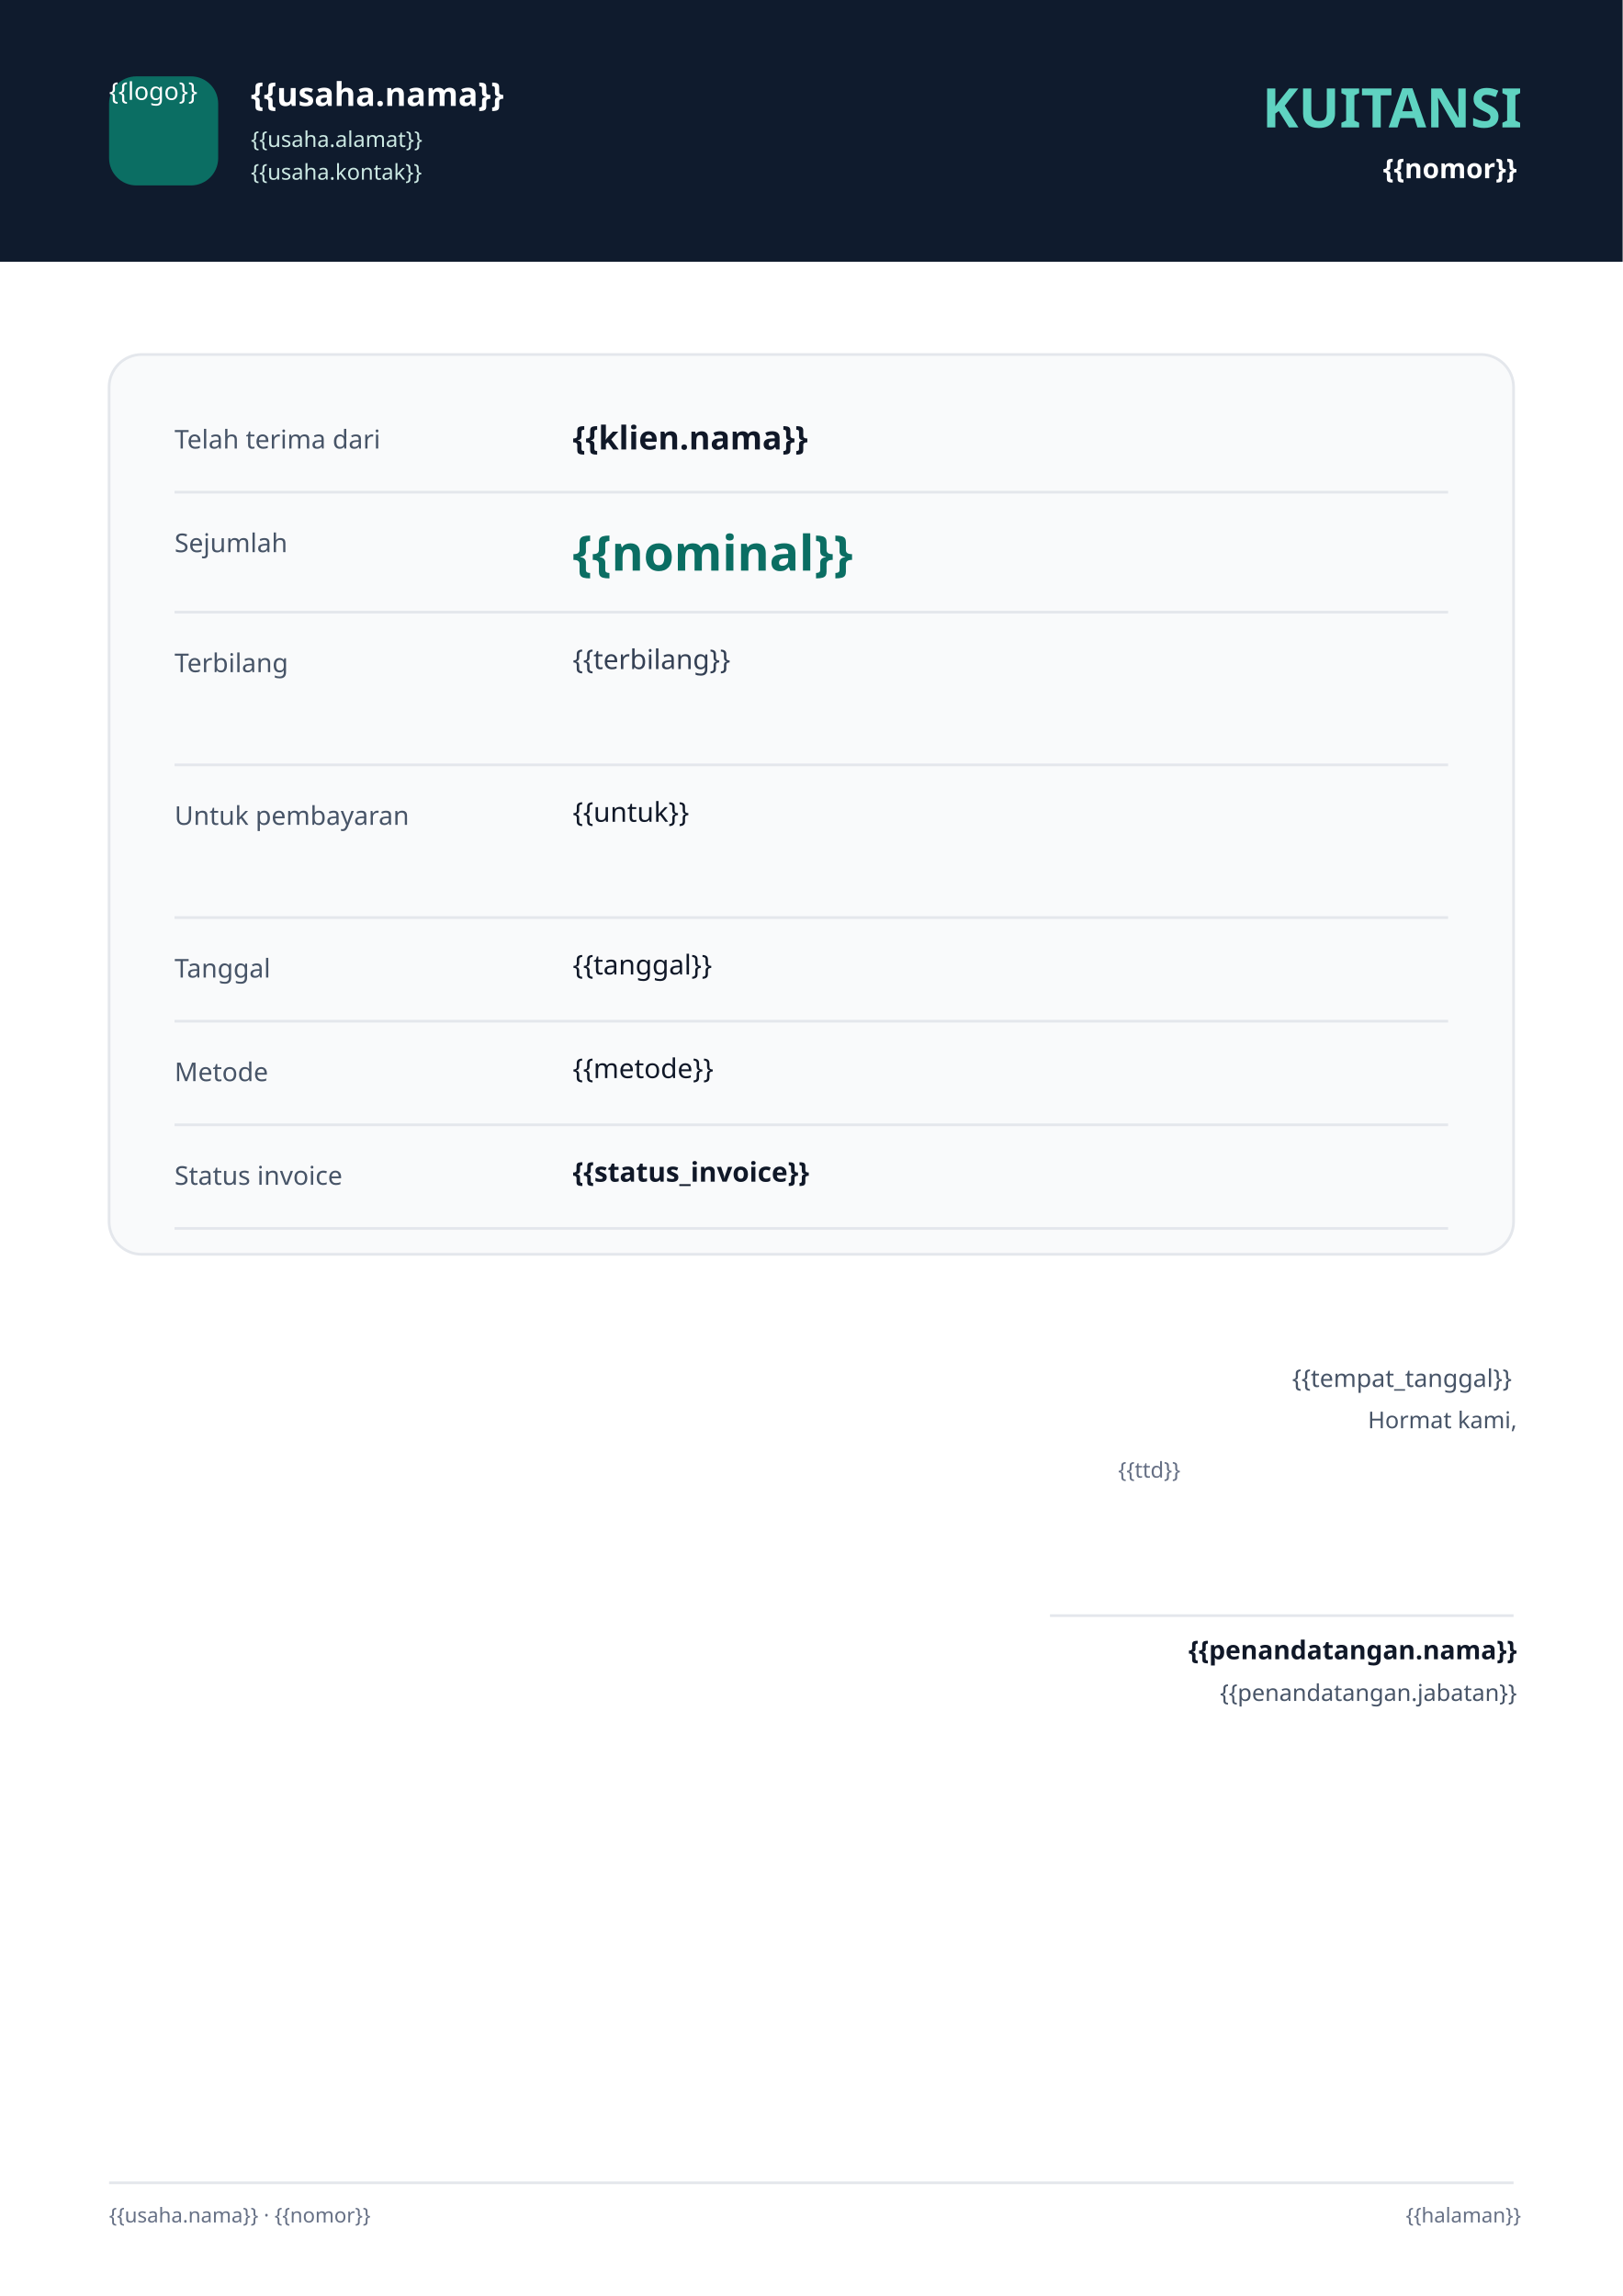
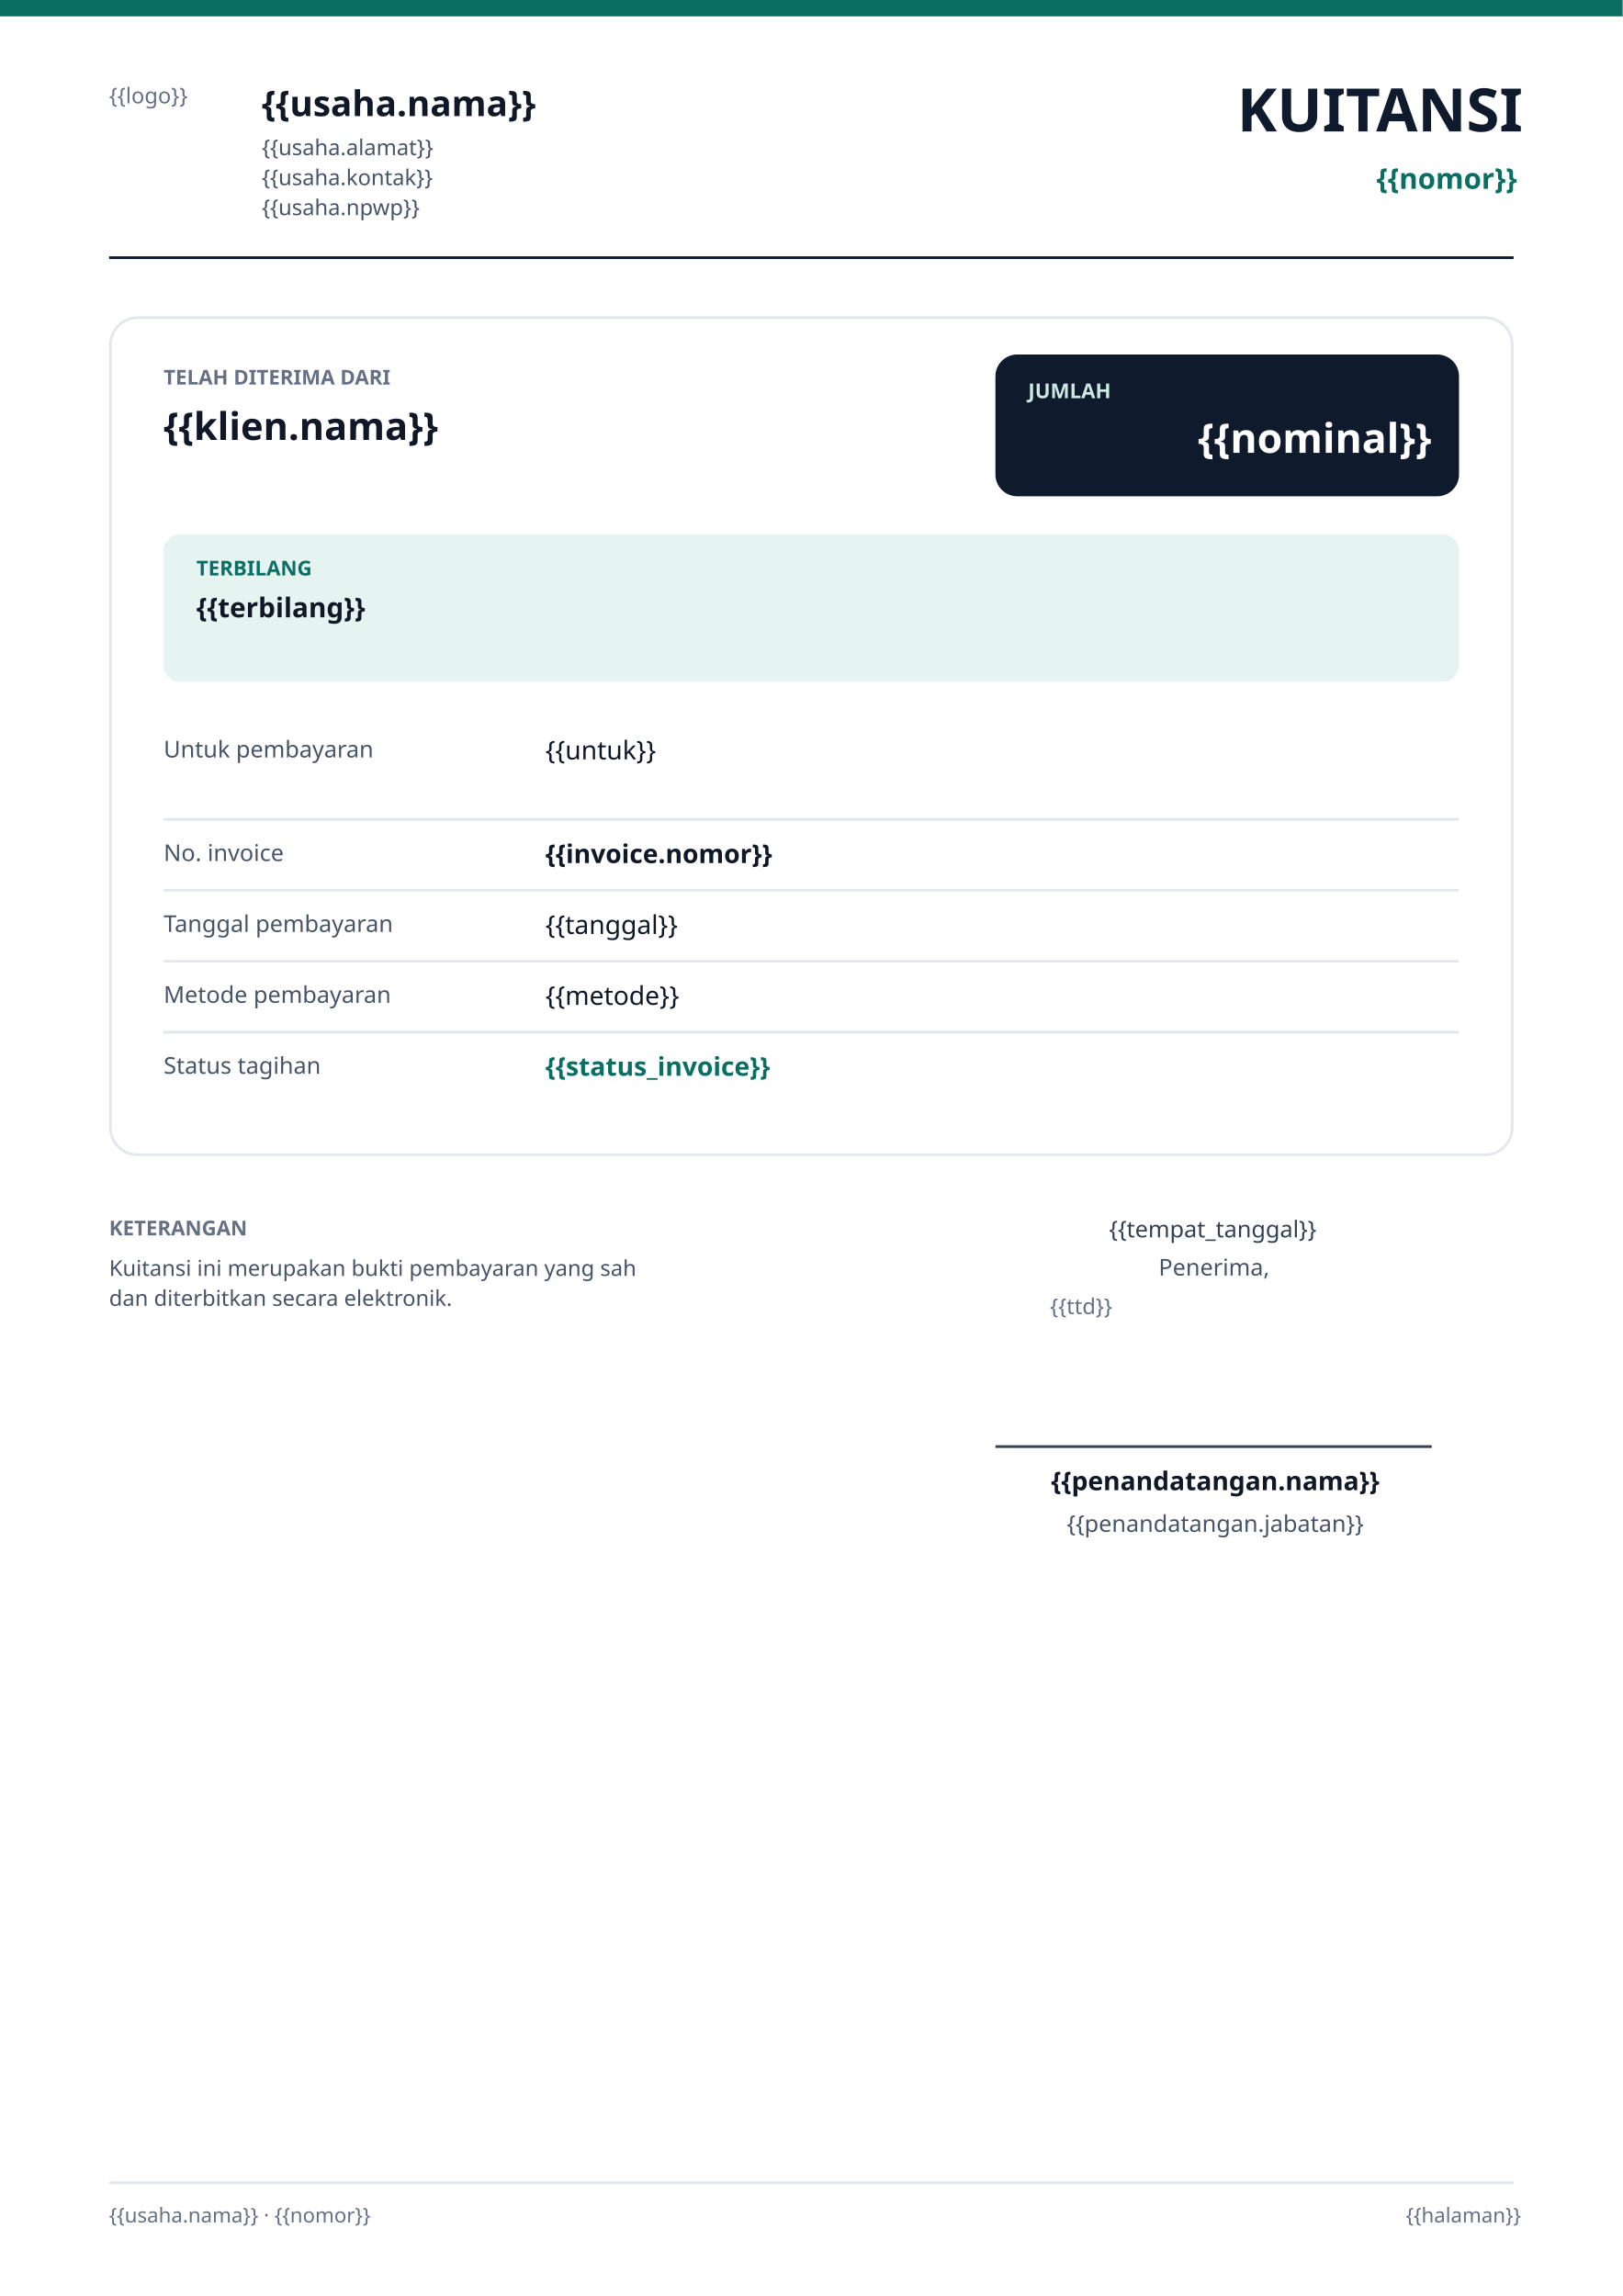
<svg xmlns="http://www.w3.org/2000/svg" width="595" height="842" viewBox="0 0 595 842" fill="none" version="1.1">
  <g id="shape-1">
    <defs>
-       <clipPath id="frame-clip-cb7d22d6-b068-8070-8008-fd6327b40c2f-render-1" class="frame-clip frame-clip-def">
-         <rect x="0" y="0" width="594.99" height="842" />
+       <clipPath id="frame-clip-36c5a741-929d-80ab-8008-fde5e43d7b4e-render-1" class="frame-clip frame-clip-def">
+         <rect rx="0" ry="0" x="0" y="0" width="595" height="842" />
      </clipPath>
    </defs>
-     <g clip-path="url(#frame-clip-cb7d22d6-b068-8070-8008-fd6327b40c2f-render-1)" fill="none">
-       <rect width="594.99" height="842" x="0" style="fill: rgb(255, 255, 255); " y="0" />
-       <g id="shape-2">
-         <g fill="none">
-           <rect width="594.99" height="95.99" x="0" style="fill: rgb(15, 27, 45); " y="0" />
-           <g id="shape-3">
-             <g fill="none">
-               <rect width="40" height="40" x="40" style="fill: rgb(11, 110, 99); " ry="10" rx="10" y="28" />
-               <g />
+     <g>
+       <g>
+         <g>
+           <g clip-path="url(#frame-clip-36c5a741-929d-80ab-8008-fde5e43d7b4e-render-1)" fill="none">
+             <g>
+               <rect width="595" height="842" x="0" style="fill: rgb(255, 255, 255);" ry="0" rx="0" y="0" />
            </g>
-           </g>
-           <g id="shape-4">
-             <g class="text-container" x="39.99" y="28" width="39.99" height="39.99">
-               <text x="40" y="39.27" dominant-baseline="ideographic" textLength="31.21" style="font-family: &quot;Plus Jakarta Sans&quot;; font-weight: 400; font-size: 9px; fill: rgb(255, 255, 255); ">{{logo}}</text>
-             </g>
-           </g>
-           <g id="shape-5">
-             <g class="text-container" x="91.99" y="27.99" width="259.99" height="15.99">
-               <text x="91.99" y="42.35" dominant-baseline="ideographic" textLength="92.17" style="font-family: &quot;Plus Jakarta Sans&quot;; font-weight: 800; font-size: 12px; fill: rgb(255, 255, 255); ">{{usaha.nama}}</text>
-             </g>
-           </g>
-           <g id="shape-6">
-             <g class="text-container" x="92" y="46" width="260" height="10">
-               <text x="92" y="56.23" dominant-baseline="ideographic" textLength="60.67" style="font-family: &quot;Plus Jakarta Sans&quot;; font-weight: 400; font-size: 8px; fill: rgb(204, 233, 227); ">{{usaha.alamat}}</text>
-             </g>
-           </g>
-           <g id="shape-7">
-             <g class="text-container" x="92" y="58" width="260" height="10">
-               <text x="92" y="68.23" dominant-baseline="ideographic" textLength="60.93" style="font-family: &quot;Plus Jakarta Sans&quot;; font-weight: 400; font-size: 8px; fill: rgb(204, 233, 227); ">{{usaha.kontak}}</text>
-             </g>
-           </g>
-         </g>
-       </g>
-       <g id="shape-8">
-         <g class="text-container" x="355" y="28" width="199.99" height="24">
-           <text x="462.83" y="52.59" dominant-baseline="ideographic" textLength="92.16" style="font-family: &quot;Plus Jakarta Sans&quot;; font-weight: 800; font-size: 20px; fill: rgb(95, 211, 193); ">KUITANSI</text>
-         </g>
-       </g>
-       <g id="shape-9">
-         <g class="text-container" x="355" y="56" width="199.99" height="12">
-           <text x="507.13" y="68.30" dominant-baseline="ideographic" textLength="47.86" style="font-family: &quot;Plus Jakarta Sans&quot;; font-weight: 700; font-size: 10px; fill: rgb(255, 255, 255); ">{{nomor}}</text>
-         </g>
-       </g>
-       <g id="shape-10">
-         <g fill="none">
-           <rect width="515" height="329.99" x="40" style="fill: rgb(249, 250, 251); " ry="12" rx="12" y="130" />
-           <g id="shape-11">
-             <g class="text-container" x="64" y="156" width="72.99" height="11">
-               <text x="64" y="167.27" dominant-baseline="ideographic" textLength="72.27" style="font-family: &quot;Plus Jakarta Sans&quot;; font-weight: 400; font-size: 9.5px; fill: rgb(71, 84, 103); ">Telah terima dari</text>
-             </g>
-           </g>
-           <g id="shape-12">
-             <g class="text-container" x="209.99" y="153.99" width="324.99" height="15.99">
-               <text x="209.99" y="168.35" dominant-baseline="ideographic" textLength="85.42" style="font-family: &quot;Plus Jakarta Sans&quot;; font-weight: 800; font-size: 12px; fill: rgb(16, 24, 40); ">{{klien.nama}}</text>
-             </g>
-           </g>
-           <g id="shape-13">
-             <rect x="64" y="180" width="467" height="0.99" style="fill: rgb(228, 231, 236); " />
-           </g>
-           <g id="shape-14">
-             <g class="text-container" x="64" y="194" width="42" height="11">
-               <text x="64" y="205.27" dominant-baseline="ideographic" textLength="41.28" style="font-family: &quot;Plus Jakarta Sans&quot;; font-weight: 400; font-size: 9.5px; fill: rgb(71, 84, 103); ">Sejumlah</text>
-             </g>
-           </g>
-           <g id="shape-15">
-             <g class="text-container" x="210" y="192" width="324.99" height="22">
-               <text x="210" y="214.54" dominant-baseline="ideographic" textLength="100.45" style="font-family: &quot;Plus Jakarta Sans&quot;; font-weight: 800; font-size: 18px; fill: rgb(11, 110, 99); ">{{nominal}}</text>
-             </g>
-           </g>
-           <g id="shape-16">
-             <rect x="64" y="224" width="467" height="0.99" style="fill: rgb(228, 231, 236); " />
-           </g>
-           <g id="shape-17">
-             <g class="text-container" x="64" y="238" width="42" height="11">
-               <text x="64" y="249.27" dominant-baseline="ideographic" textLength="41.10" style="font-family: &quot;Plus Jakarta Sans&quot;; font-weight: 400; font-size: 9.5px; fill: rgb(71, 84, 103); ">Terbilang</text>
-             </g>
-           </g>
-           <g id="shape-18">
-             <g class="text-container" x="209.99" y="235.99" width="324.99" height="33.99">
-               <text x="209.99" y="248.29" dominant-baseline="ideographic" textLength="55.20" style="font-family: &quot;Plus Jakarta Sans&quot;; font-weight: 400; font-size: 10px; fill: rgb(52, 64, 84); ">{{terbilang}}</text>
-             </g>
-           </g>
-           <g id="shape-19">
-             <rect x="64" y="280" width="467" height="0.99" style="fill: rgb(228, 231, 236); " />
-           </g>
-           <g id="shape-20">
-             <g class="text-container" x="64" y="294" width="86" height="11">
-               <text x="64" y="305.27" dominant-baseline="ideographic" textLength="85.04" style="font-family: &quot;Plus Jakarta Sans&quot;; font-weight: 400; font-size: 9.5px; fill: rgb(71, 84, 103); ">Untuk pembayaran</text>
-             </g>
-           </g>
-           <g id="shape-21">
-             <g class="text-container" x="210" y="291.99" width="325" height="33.99">
-               <text x="210" y="304.29" dominant-baseline="ideographic" textLength="39.22" style="font-family: &quot;Plus Jakarta Sans&quot;; font-weight: 400; font-size: 10px; fill: rgb(16, 24, 40); ">{{untuk}}</text>
-             </g>
-           </g>
-           <g id="shape-22">
-             <rect x="64" y="336" width="467" height="0.99" style="fill: rgb(228, 231, 236); " />
-           </g>
-           <g id="shape-23">
-             <g class="text-container" x="64" y="350" width="36" height="11">
-               <text x="64" y="361.27" dominant-baseline="ideographic" textLength="35.35" style="font-family: &quot;Plus Jakarta Sans&quot;; font-weight: 400; font-size: 9.5px; fill: rgb(71, 84, 103); ">Tanggal</text>
-             </g>
-           </g>
-           <g id="shape-24">
-             <g class="text-container" x="210" y="347.99" width="325" height="15.99">
-               <text x="210" y="360.29" dominant-baseline="ideographic" textLength="49.16" style="font-family: &quot;Plus Jakarta Sans&quot;; font-weight: 400; font-size: 10px; fill: rgb(16, 24, 40); ">{{tanggal}}</text>
-             </g>
-           </g>
-           <g id="shape-25">
-             <rect x="64" y="374" width="467" height="0.99" style="fill: rgb(228, 231, 236); " />
-           </g>
-           <g id="shape-26">
-             <g class="text-container" x="64" y="388" width="36" height="11">
-               <text x="64" y="399.27" dominant-baseline="ideographic" textLength="35.68" style="font-family: &quot;Plus Jakarta Sans&quot;; font-weight: 400; font-size: 9.5px; fill: rgb(71, 84, 103); ">Metode</text>
-             </g>
-           </g>
-           <g id="shape-27">
-             <g class="text-container" x="209.99" y="385.99" width="324.99" height="15.99">
-               <text x="209.99" y="398.29" dominant-baseline="ideographic" textLength="50.95" style="font-family: &quot;Plus Jakarta Sans&quot;; font-weight: 400; font-size: 10px; fill: rgb(16, 24, 40); ">{{metode}}</text>
-             </g>
-           </g>
-           <g id="shape-28">
-             <rect x="64" y="412" width="467" height="0.99" style="fill: rgb(228, 231, 236); " />
-           </g>
-           <g id="shape-29">
-             <g class="text-container" x="64" y="426" width="63" height="11">
-               <text x="64" y="437.27" dominant-baseline="ideographic" textLength="62.93" style="font-family: &quot;Plus Jakarta Sans&quot;; font-weight: 400; font-size: 9.5px; fill: rgb(71, 84, 103); ">Status invoice</text>
-             </g>
-           </g>
-           <g id="shape-30">
-             <g class="text-container" x="209.99" y="423.99" width="325" height="15.99">
-               <text x="210" y="436.29" dominant-baseline="ideographic" textLength="87.84" style="font-family: &quot;Plus Jakarta Sans&quot;; font-weight: 700; font-size: 10px; fill: rgb(16, 24, 40); ">{{status_invoice}}</text>
-             </g>
-           </g>
-           <g id="shape-31">
-             <rect x="64" y="450" width="467" height="0.99" style="fill: rgb(228, 231, 236); " />
-           </g>
-         </g>
-         <defs>
-           <clipPath id="inner-stroke-render-10-cb7d22d6-b068-8070-8008-fd632809fe4b-0">
-             <use href="#stroke-shape-render-10-cb7d22d6-b068-8070-8008-fd632809fe4b-0" />
-           </clipPath>
-         </defs>
-         <rect width="515" height="329.99" x="40" style="fill: none; stroke-width: 1; stroke: rgb(228, 231, 236);" ry="12" rx="12" y="130" />
-       </g>
-       <g id="shape-32">
-         <g fill="none">
-           <rect x="385" y="500" width="170" height="150" />
-           <g id="shape-33">
-             <g class="text-container" x="385" y="500" width="169.99" height="11">
-               <text x="473.80" y="511.26" dominant-baseline="ideographic" textLength="81.19" style="font-family: &quot;Plus Jakarta Sans&quot;; font-weight: 400; font-size: 9px; fill: rgb(71, 84, 103); ">{{tempat_tanggal}}</text>
-             </g>
-           </g>
-           <g id="shape-34">
-             <g class="text-container" x="384.99" y="516" width="169.99" height="10">
-               <text x="501.58" y="526.26" dominant-baseline="ideographic" textLength="53.41" style="font-family: &quot;Plus Jakarta Sans&quot;; font-weight: 400; font-size: 8.5px; fill: rgb(71, 84, 103); ">Hormat kami,</text>
-             </g>
-           </g>
-           <g id="shape-35">
-             <g class="text-container" x="409.99" y="534" width="120" height="50">
-               <text x="409.99" y="544.23" dominant-baseline="ideographic" textLength="21.53" style="font-family: &quot;Plus Jakarta Sans&quot;; font-weight: 400; font-size: 8px; fill: rgb(102, 112, 133); ">{{ttd}}</text>
-             </g>
-           </g>
-           <g id="shape-36">
-             <rect x="385" y="592" width="170" height="0.99" style="fill: rgb(228, 231, 236); " />
-           </g>
-           <g id="shape-37">
-             <g class="text-container" x="385" y="600" width="170" height="11">
-               <text x="435.81" y="611.28" dominant-baseline="ideographic" textLength="119.18" style="font-family: &quot;Plus Jakarta Sans&quot;; font-weight: 800; font-size: 9.5px; fill: rgb(16, 24, 40); ">{{penandatangan.nama}}</text>
-             </g>
-           </g>
-           <g id="shape-38">
-             <g class="text-container" x="385" y="616" width="170" height="10">
-               <text x="447.34" y="626.26" dominant-baseline="ideographic" textLength="107.66" style="font-family: &quot;Plus Jakarta Sans&quot;; font-weight: 400; font-size: 8.5px; fill: rgb(71, 84, 103); ">{{penandatangan.jabatan}}</text>
-             </g>
-           </g>
-         </g>
-       </g>
-       <g id="shape-39">
-         <g fill="none">
-           <rect x="40" y="800" width="515" height="20" />
-           <g id="shape-40">
-             <rect x="40" y="800" width="515" height="0.99" style="fill: rgb(228, 231, 236); " />
-           </g>
-           <g id="shape-41">
-             <g class="text-container" x="40" y="807.99" width="380" height="9.99">
-               <text x="40" y="817.22" dominant-baseline="ideographic" textLength="90.01" style="font-family: &quot;Plus Jakarta Sans&quot;; font-weight: 400; font-size: 7.5px; fill: rgb(102, 112, 133); ">{{usaha.nama}} · {{nomor}}</text>
-             </g>
-           </g>
-           <g id="shape-42">
-             <g class="text-container" x="435" y="808" width="120" height="9">
-               <text x="515.5" y="817.22" dominant-baseline="ideographic" textLength="39.5" style="font-family: &quot;Plus Jakarta Sans&quot;; font-weight: 400; font-size: 7.5px; fill: rgb(102, 112, 133); ">{{halaman}}</text>
+             <g>
+               <g id="shape-2">
+                 <g>
+                   <g>
+                     <g>
+                       <g fill="none">
+                         <g>
+                           <rect rx="0" ry="0" x="0" y="0" width="595" height="100" />
+                         </g>
+                         <g>
+                           <g id="shape-3">
+                             <g>
+                               <rect rx="0" ry="0" x="0" y="0" width="595" height="6" style="fill: rgb(11, 110, 99);" />
+                             </g>
+                           </g>
+                           <g id="shape-4">
+                             <g class="text-container" x="40" y="30" width="44" height="44" rx="0" ry="0">
+                               <g>
+                                 <text x="40" y="40.24" dominant-baseline="ideographic" textLength="27.75" lengthAdjust="spacingAndGlyphs" style="font-family: &quot;Plus Jakarta Sans&quot;; font-weight: 400; font-size: 8px; fill: rgb(102, 112, 133);">{{logo}}</text>
+                               </g>
+                             </g>
+                           </g>
+                           <g id="shape-5">
+                             <g class="text-container" x="96" y="30" width="250" height="16" rx="0" ry="0">
+                               <g>
+                                 <text x="96" y="46.39" dominant-baseline="ideographic" textLength="99.85" lengthAdjust="spacingAndGlyphs" style="font-family: &quot;Plus Jakarta Sans&quot;; font-weight: 800; font-size: 13px; fill: rgb(16, 24, 40);">{{usaha.nama}}</text>
+                               </g>
+                             </g>
+                           </g>
+                           <g id="shape-6">
+                             <g class="text-container" x="96" y="49" width="250" height="10" rx="0" ry="0">
+                               <g>
+                                 <text x="96" y="59.24" dominant-baseline="ideographic" textLength="60.67" lengthAdjust="spacingAndGlyphs" style="font-family: &quot;Plus Jakarta Sans&quot;; font-weight: 400; font-size: 8px; fill: rgb(71, 84, 103);">{{usaha.alamat}}</text>
+                               </g>
+                             </g>
+                           </g>
+                           <g id="shape-7">
+                             <g class="text-container" x="96" y="60" width="250" height="10" rx="0" ry="0">
+                               <g>
+                                 <text x="96" y="70.24" dominant-baseline="ideographic" textLength="60.94" lengthAdjust="spacingAndGlyphs" style="font-family: &quot;Plus Jakarta Sans&quot;; font-weight: 400; font-size: 8px; fill: rgb(71, 84, 103);">{{usaha.kontak}}</text>
+                               </g>
+                             </g>
+                           </g>
+                           <g id="shape-8">
+                             <g class="text-container" x="96" y="71" width="250" height="10" rx="0" ry="0">
+                               <g>
+                                 <text x="96" y="81.24" dominant-baseline="ideographic" textLength="56.38" lengthAdjust="spacingAndGlyphs" style="font-family: &quot;Plus Jakarta Sans&quot;; font-weight: 400; font-size: 8px; fill: rgb(71, 84, 103);">{{usaha.npwp}}</text>
+                               </g>
+                             </g>
+                           </g>
+                           <g id="shape-9">
+                             <g>
+                               <rect rx="0" ry="0" x="40" y="94" width="515" height="1" style="fill: rgb(15, 27, 45);" />
+                             </g>
+                           </g>
+                         </g>
+                       </g>
+                     </g>
+                   </g>
+                 </g>
+               </g>
+               <g id="shape-10">
+                 <g class="text-container" x="355" y="28" width="200" height="28" rx="0" ry="0">
+                   <g>
+                     <text x="453.62" y="54.66" dominant-baseline="ideographic" textLength="101.38" lengthAdjust="spacingAndGlyphs" style="font-family: &quot;Plus Jakarta Sans&quot;; font-weight: 800; font-size: 22px; fill: rgb(15, 27, 45);">KUITANSI</text>
+                   </g>
+                 </g>
+               </g>
+               <g id="shape-11">
+                 <g class="text-container" x="355" y="59" width="200" height="13" rx="0" ry="0">
+                   <g>
+                     <text x="504.74" y="72.32" dominant-baseline="ideographic" textLength="50.26" lengthAdjust="spacingAndGlyphs" style="font-family: &quot;Plus Jakarta Sans&quot;; font-weight: 700; font-size: 10.5px; fill: rgb(11, 110, 99);">{{nomor}}</text>
+                   </g>
+                 </g>
+               </g>
+               <g id="shape-12">
+                 <g>
+                   <g>
+                     <g>
+                       <g fill="none">
+                         <g>
+                           <rect rx="10" ry="10" x="40" y="116" width="515" height="308" />
+                         </g>
+                         <g>
+                           <g id="shape-13">
+                             <g class="text-container" x="60" y="134" width="200" height="9" rx="0" ry="0">
+                               <g>
+                                 <text x="60" y="143.23" dominant-baseline="ideographic" textLength="79.08" lengthAdjust="spacingAndGlyphs" style="font-family: &quot;Plus Jakarta Sans&quot;; font-weight: 700; font-size: 7.5px; fill: rgb(102, 112, 133);">TELAH DITERIMA DARI</text>
+                               </g>
+                             </g>
+                           </g>
+                           <g id="shape-14">
+                             <g class="text-container" x="60" y="148" width="290" height="18" rx="0" ry="0">
+                               <g>
+                                 <text x="60" y="165.42" dominant-baseline="ideographic" textLength="99.65" lengthAdjust="spacingAndGlyphs" style="font-family: &quot;Plus Jakarta Sans&quot;; font-weight: 800; font-size: 14px; fill: rgb(16, 24, 40);">{{klien.nama}}</text>
+                               </g>
+                             </g>
+                           </g>
+                           <g id="shape-15">
+                             <g>
+                               <g>
+                                 <g>
+                                   <g fill="none">
+                                     <g>
+                                       <rect width="170" height="52" x="365" style="fill: rgb(15, 27, 45);" ry="8" rx="8" y="130" />
+                                     </g>
+                                     <g>
+                                       <g id="shape-16">
+                                         <g class="text-container" x="377" y="139" width="100" height="9" rx="0" ry="0">
+                                           <g>
+                                             <text x="377" y="148.23" dominant-baseline="ideographic" textLength="29.94" lengthAdjust="spacingAndGlyphs" style="font-family: &quot;Plus Jakarta Sans&quot;; font-weight: 700; font-size: 7.5px; fill: rgb(204, 233, 227);">JUMLAH</text>
+                                           </g>
+                                         </g>
+                                       </g>
+                                       <g id="shape-17">
+                                         <g class="text-container" x="377" y="152" width="146" height="20" rx="0" ry="0">
+                                           <g>
+                                             <text x="439.28" y="170.45" dominant-baseline="ideographic" textLength="83.72" lengthAdjust="spacingAndGlyphs" style="font-family: &quot;Plus Jakarta Sans&quot;; font-weight: 800; font-size: 15px; fill: rgb(255, 255, 255);">{{nominal}}</text>
+                                           </g>
+                                         </g>
+                                       </g>
+                                     </g>
+                                   </g>
+                                 </g>
+                               </g>
+                             </g>
+                           </g>
+                           <g id="shape-18">
+                             <g>
+                               <g>
+                                 <g>
+                                   <g fill="none">
+                                     <g>
+                                       <rect width="475" height="54" x="60" style="fill: rgb(230, 244, 241);" ry="6" rx="6" y="196" />
+                                     </g>
+                                     <g>
+                                       <g id="shape-19">
+                                         <g class="text-container" x="72" y="204" width="100" height="9" rx="0" ry="0">
+                                           <g>
+                                             <text x="72" y="213.23" dominant-baseline="ideographic" textLength="41.79" lengthAdjust="spacingAndGlyphs" style="font-family: &quot;Plus Jakarta Sans&quot;; font-weight: 700; font-size: 7.5px; fill: rgb(11, 110, 99);">TERBILANG</text>
+                                           </g>
+                                         </g>
+                                       </g>
+                                       <g id="shape-20">
+                                         <g class="text-container" x="72" y="217" width="451" height="26" rx="0" ry="0">
+                                           <g>
+                                             <text x="72" y="229.3" dominant-baseline="ideographic" textLength="58.33" lengthAdjust="spacingAndGlyphs" style="font-family: &quot;Plus Jakarta Sans&quot;; font-weight: 600; font-size: 10px; fill: rgb(16, 24, 40);">{{terbilang}}</text>
+                                           </g>
+                                         </g>
+                                       </g>
+                                     </g>
+                                   </g>
+                                 </g>
+                               </g>
+                             </g>
+                           </g>
+                           <g id="shape-21">
+                             <g class="text-container" x="60" y="270" width="130" height="11" rx="0" ry="0">
+                               <g>
+                                 <text x="60" y="280.26" dominant-baseline="ideographic" textLength="76.09" lengthAdjust="spacingAndGlyphs" style="font-family: &quot;Plus Jakarta Sans&quot;; font-weight: 400; font-size: 8.5px; fill: rgb(71, 84, 103);">Untuk pembayaran</text>
+                               </g>
+                             </g>
+                           </g>
+                           <g id="shape-22">
+                             <g class="text-container" x="200" y="270" width="335" height="24" rx="0" ry="0">
+                               <g>
+                                 <text x="200" y="281.28" dominant-baseline="ideographic" textLength="37.27" lengthAdjust="spacingAndGlyphs" style="font-family: &quot;Plus Jakarta Sans&quot;; font-weight: 400; font-size: 9.5px; fill: rgb(16, 24, 40);">{{untuk}}</text>
+                               </g>
+                             </g>
+                           </g>
+                           <g id="shape-23">
+                             <g>
+                               <rect rx="0" ry="0" x="60" y="300" width="475" height="1" style="fill: rgb(228, 231, 236);" />
+                             </g>
+                           </g>
+                           <g id="shape-24">
+                             <g class="text-container" x="60" y="308" width="130" height="11" rx="0" ry="0">
+                               <g>
+                                 <text x="60" y="318.26" dominant-baseline="ideographic" textLength="44.58" lengthAdjust="spacingAndGlyphs" style="font-family: &quot;Plus Jakarta Sans&quot;; font-weight: 400; font-size: 8.5px; fill: rgb(71, 84, 103);">No. invoice</text>
+                               </g>
+                             </g>
+                           </g>
+                           <g id="shape-25">
+                             <g class="text-container" x="200" y="308" width="335" height="12" rx="0" ry="0">
+                               <g>
+                                 <text x="200" y="319.28" dominant-baseline="ideographic" textLength="80.58" lengthAdjust="spacingAndGlyphs" style="font-family: &quot;Plus Jakarta Sans&quot;; font-weight: 600; font-size: 9.5px; fill: rgb(16, 24, 40);">{{invoice.nomor}}</text>
+                               </g>
+                             </g>
+                           </g>
+                           <g id="shape-26">
+                             <g>
+                               <rect rx="0" ry="0" x="60" y="326" width="475" height="1" style="fill: rgb(228, 231, 236);" />
+                             </g>
+                           </g>
+                           <g id="shape-27">
+                             <g class="text-container" x="60" y="334" width="130" height="11" rx="0" ry="0">
+                               <g>
+                                 <text x="60" y="344.26" dominant-baseline="ideographic" textLength="84.08" lengthAdjust="spacingAndGlyphs" style="font-family: &quot;Plus Jakarta Sans&quot;; font-weight: 400; font-size: 8.5px; fill: rgb(71, 84, 103);">Tanggal pembayaran</text>
+                               </g>
+                             </g>
+                           </g>
+                           <g id="shape-28">
+                             <g class="text-container" x="200" y="334" width="335" height="12" rx="0" ry="0">
+                               <g>
+                                 <text x="200" y="345.28" dominant-baseline="ideographic" textLength="46.7" lengthAdjust="spacingAndGlyphs" style="font-family: &quot;Plus Jakarta Sans&quot;; font-weight: 400; font-size: 9.5px; fill: rgb(16, 24, 40);">{{tanggal}}</text>
+                               </g>
+                             </g>
+                           </g>
+                           <g id="shape-29">
+                             <g>
+                               <rect rx="0" ry="0" x="60" y="352" width="475" height="1" style="fill: rgb(228, 231, 236);" />
+                             </g>
+                           </g>
+                           <g id="shape-30">
+                             <g class="text-container" x="60" y="360" width="130" height="11" rx="0" ry="0">
+                               <g>
+                                 <text x="60" y="370.26" dominant-baseline="ideographic" textLength="84.37" lengthAdjust="spacingAndGlyphs" style="font-family: &quot;Plus Jakarta Sans&quot;; font-weight: 400; font-size: 8.5px; fill: rgb(71, 84, 103);">Metode pembayaran</text>
+                               </g>
+                             </g>
+                           </g>
+                           <g id="shape-31">
+                             <g class="text-container" x="200" y="360" width="335" height="12" rx="0" ry="0">
+                               <g>
+                                 <text x="200" y="371.28" dominant-baseline="ideographic" textLength="48.41" lengthAdjust="spacingAndGlyphs" style="font-family: &quot;Plus Jakarta Sans&quot;; font-weight: 400; font-size: 9.5px; fill: rgb(16, 24, 40);">{{metode}}</text>
+                               </g>
+                             </g>
+                           </g>
+                           <g id="shape-32">
+                             <g>
+                               <rect rx="0" ry="0" x="60" y="378" width="475" height="1" style="fill: rgb(228, 231, 236);" />
+                             </g>
+                           </g>
+                           <g id="shape-33">
+                             <g class="text-container" x="60" y="386" width="130" height="11" rx="0" ry="0">
+                               <g>
+                                 <text x="60" y="396.26" dominant-baseline="ideographic" textLength="57.67" lengthAdjust="spacingAndGlyphs" style="font-family: &quot;Plus Jakarta Sans&quot;; font-weight: 400; font-size: 8.5px; fill: rgb(71, 84, 103);">Status tagihan</text>
+                               </g>
+                             </g>
+                           </g>
+                           <g id="shape-34">
+                             <g class="text-container" x="200" y="386" width="335" height="12" rx="0" ry="0">
+                               <g>
+                                 <text x="200" y="397.28" dominant-baseline="ideographic" textLength="83.46" lengthAdjust="spacingAndGlyphs" style="font-family: &quot;Plus Jakarta Sans&quot;; font-weight: 700; font-size: 9.5px; fill: rgb(11, 110, 99);">{{status_invoice}}</text>
+                               </g>
+                             </g>
+                           </g>
+                         </g>
+                       </g>
+                     </g>
+                     <g>
+                       <rect x="40.5" y="116.5" width="514" height="307" rx="10" ry="10" style="fill: none; stroke-width: 1; stroke: rgb(228, 231, 236);" />
+                     </g>
+                   </g>
+                 </g>
+               </g>
+               <g id="shape-35">
+                 <g>
+                   <g>
+                     <g>
+                       <g fill="none">
+                         <g>
+                           <rect rx="0" ry="0" x="40" y="446" width="270" height="44" />
+                         </g>
+                         <g>
+                           <g id="shape-36">
+                             <g class="text-container" x="40" y="446" width="100" height="9" rx="0" ry="0">
+                               <g>
+                                 <text x="40" y="455.23" dominant-baseline="ideographic" textLength="50.84" lengthAdjust="spacingAndGlyphs" style="font-family: &quot;Plus Jakarta Sans&quot;; font-weight: 700; font-size: 7.5px; fill: rgb(102, 112, 133);">KETERANGAN</text>
+                               </g>
+                             </g>
+                           </g>
+                           <g id="shape-37">
+                             <g class="text-container" x="40" y="460" width="270" height="10" rx="0" ry="0">
+                               <g>
+                                 <text x="40" y="470.24" dominant-baseline="ideographic" textLength="188.13" lengthAdjust="spacingAndGlyphs" style="font-family: &quot;Plus Jakarta Sans&quot;; font-weight: 400; font-size: 8px; fill: rgb(71, 84, 103);">Kuitansi ini merupakan bukti pembayaran yang sah</text>
+                               </g>
+                             </g>
+                           </g>
+                           <g id="shape-38">
+                             <g class="text-container" x="40" y="471" width="270" height="10" rx="0" ry="0">
+                               <g>
+                                 <text x="40" y="481.24" dominant-baseline="ideographic" textLength="125.89" lengthAdjust="spacingAndGlyphs" style="font-family: &quot;Plus Jakarta Sans&quot;; font-weight: 400; font-size: 8px; fill: rgb(71, 84, 103);">dan diterbitkan secara elektronik.</text>
+                               </g>
+                             </g>
+                           </g>
+                         </g>
+                       </g>
+                     </g>
+                   </g>
+                 </g>
+               </g>
+               <g id="shape-39">
+                 <g>
+                   <g>
+                     <g>
+                       <g fill="none">
+                         <g>
+                           <rect rx="0" ry="0" x="335" y="446" width="220" height="122" />
+                         </g>
+                         <g>
+                           <g id="shape-40">
+                             <g class="text-container" x="335" y="446" width="220" height="11" rx="0" ry="0">
+                               <g>
+                                 <text x="406.66" y="456.26" dominant-baseline="ideographic" textLength="76.68" lengthAdjust="spacingAndGlyphs" style="font-family: &quot;Plus Jakarta Sans&quot;; font-weight: 400; font-size: 8.5px; fill: rgb(52, 64, 84);">{{tempat_tanggal}}</text>
+                               </g>
+                             </g>
+                           </g>
+                           <g id="shape-41">
+                             <g class="text-container" x="335" y="460" width="220" height="10" rx="0" ry="0">
+                               <g>
+                                 <text x="424.84" y="470.26" dominant-baseline="ideographic" textLength="40.32" lengthAdjust="spacingAndGlyphs" style="font-family: &quot;Plus Jakarta Sans&quot;; font-weight: 400; font-size: 8.5px; fill: rgb(71, 84, 103);">Penerima,</text>
+                               </g>
+                             </g>
+                           </g>
+                           <g id="shape-42">
+                             <g class="text-container" x="385" y="474" width="120" height="50" rx="0" ry="0">
+                               <g>
+                                 <text x="385" y="484.24" dominant-baseline="ideographic" textLength="21.53" lengthAdjust="spacingAndGlyphs" style="font-family: &quot;Plus Jakarta Sans&quot;; font-weight: 400; font-size: 8px; fill: rgb(102, 112, 133);">{{ttd}}</text>
+                               </g>
+                             </g>
+                           </g>
+                           <g id="shape-43">
+                             <g>
+                               <rect rx="0" ry="0" x="365" y="530" width="160" height="1" style="fill: rgb(52, 64, 84);" />
+                             </g>
+                           </g>
+                           <g id="shape-44">
+                             <g class="text-container" x="335" y="538" width="220" height="12" rx="0" ry="0">
+                               <g>
+                                 <text x="385.41" y="549.28" dominant-baseline="ideographic" textLength="119.18" lengthAdjust="spacingAndGlyphs" style="font-family: &quot;Plus Jakarta Sans&quot;; font-weight: 800; font-size: 9.5px; fill: rgb(16, 24, 40);">{{penandatangan.nama}}</text>
+                               </g>
+                             </g>
+                           </g>
+                           <g id="shape-45">
+                             <g class="text-container" x="335" y="554" width="220" height="10" rx="0" ry="0">
+                               <g>
+                                 <text x="391.17" y="564.26" dominant-baseline="ideographic" textLength="107.66" lengthAdjust="spacingAndGlyphs" style="font-family: &quot;Plus Jakarta Sans&quot;; font-weight: 400; font-size: 8.5px; fill: rgb(71, 84, 103);">{{penandatangan.jabatan}}</text>
+                               </g>
+                             </g>
+                           </g>
+                         </g>
+                       </g>
+                     </g>
+                   </g>
+                 </g>
+               </g>
+               <g id="shape-46">
+                 <g>
+                   <g>
+                     <g>
+                       <g fill="none">
+                         <g>
+                           <rect rx="0" ry="0" x="40" y="800" width="515" height="22" />
+                         </g>
+                         <g>
+                           <g id="shape-47">
+                             <g>
+                               <rect rx="0" ry="0" x="40" y="800" width="515" height="1" style="fill: rgb(228, 231, 236);" />
+                             </g>
+                           </g>
+                           <g id="shape-48">
+                             <g class="text-container" x="40" y="808" width="380" height="10" rx="0" ry="0">
+                               <g>
+                                 <text x="40" y="817.23" dominant-baseline="ideographic" textLength="90.01" lengthAdjust="spacingAndGlyphs" style="font-family: &quot;Plus Jakarta Sans&quot;; font-weight: 400; font-size: 7.5px; fill: rgb(102, 112, 133);">{{usaha.nama}} · {{nomor}}</text>
+                               </g>
+                             </g>
+                           </g>
+                           <g id="shape-49">
+                             <g class="text-container" x="435" y="808" width="120" height="10" rx="0" ry="0">
+                               <g>
+                                 <text x="515.5" y="817.23" dominant-baseline="ideographic" textLength="39.5" lengthAdjust="spacingAndGlyphs" style="font-family: &quot;Plus Jakarta Sans&quot;; font-weight: 400; font-size: 7.5px; fill: rgb(102, 112, 133);">{{halaman}}</text>
+                               </g>
+                             </g>
+                           </g>
+                         </g>
+                       </g>
+                     </g>
+                   </g>
+                 </g>
+               </g>
            </g>
          </g>
        </g>
      </g>
    </g>
  </g>
</svg>
